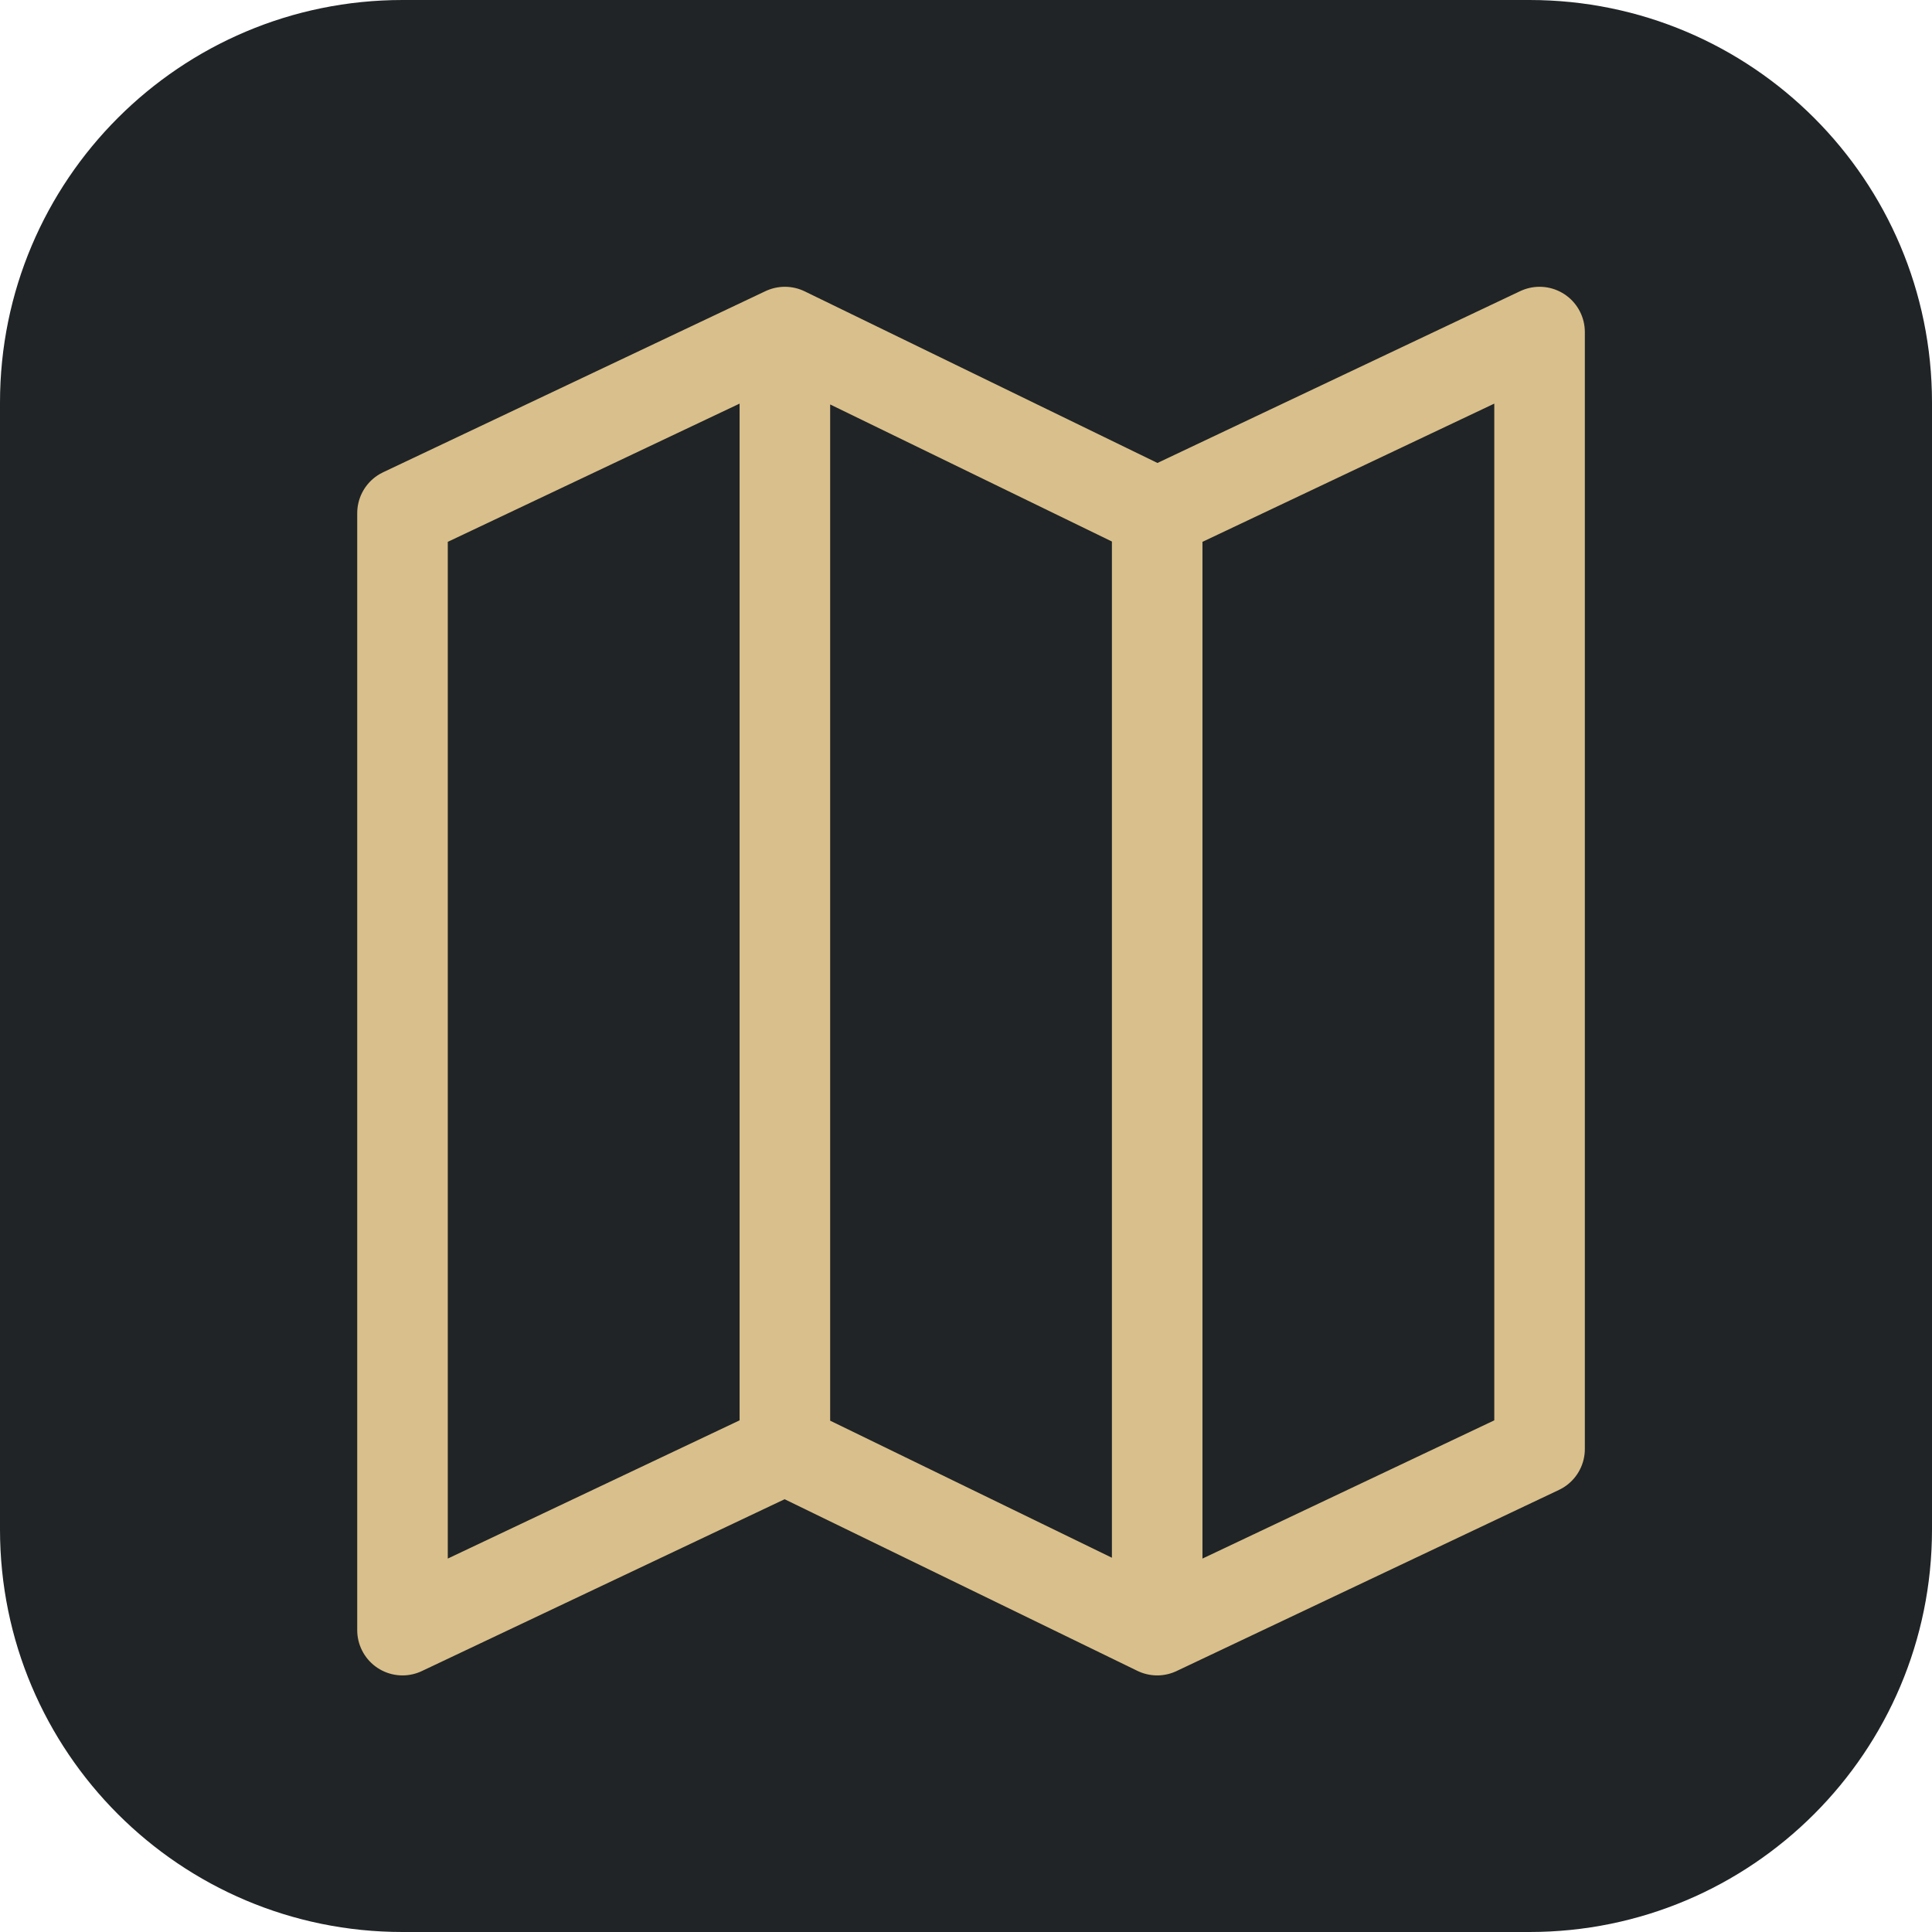
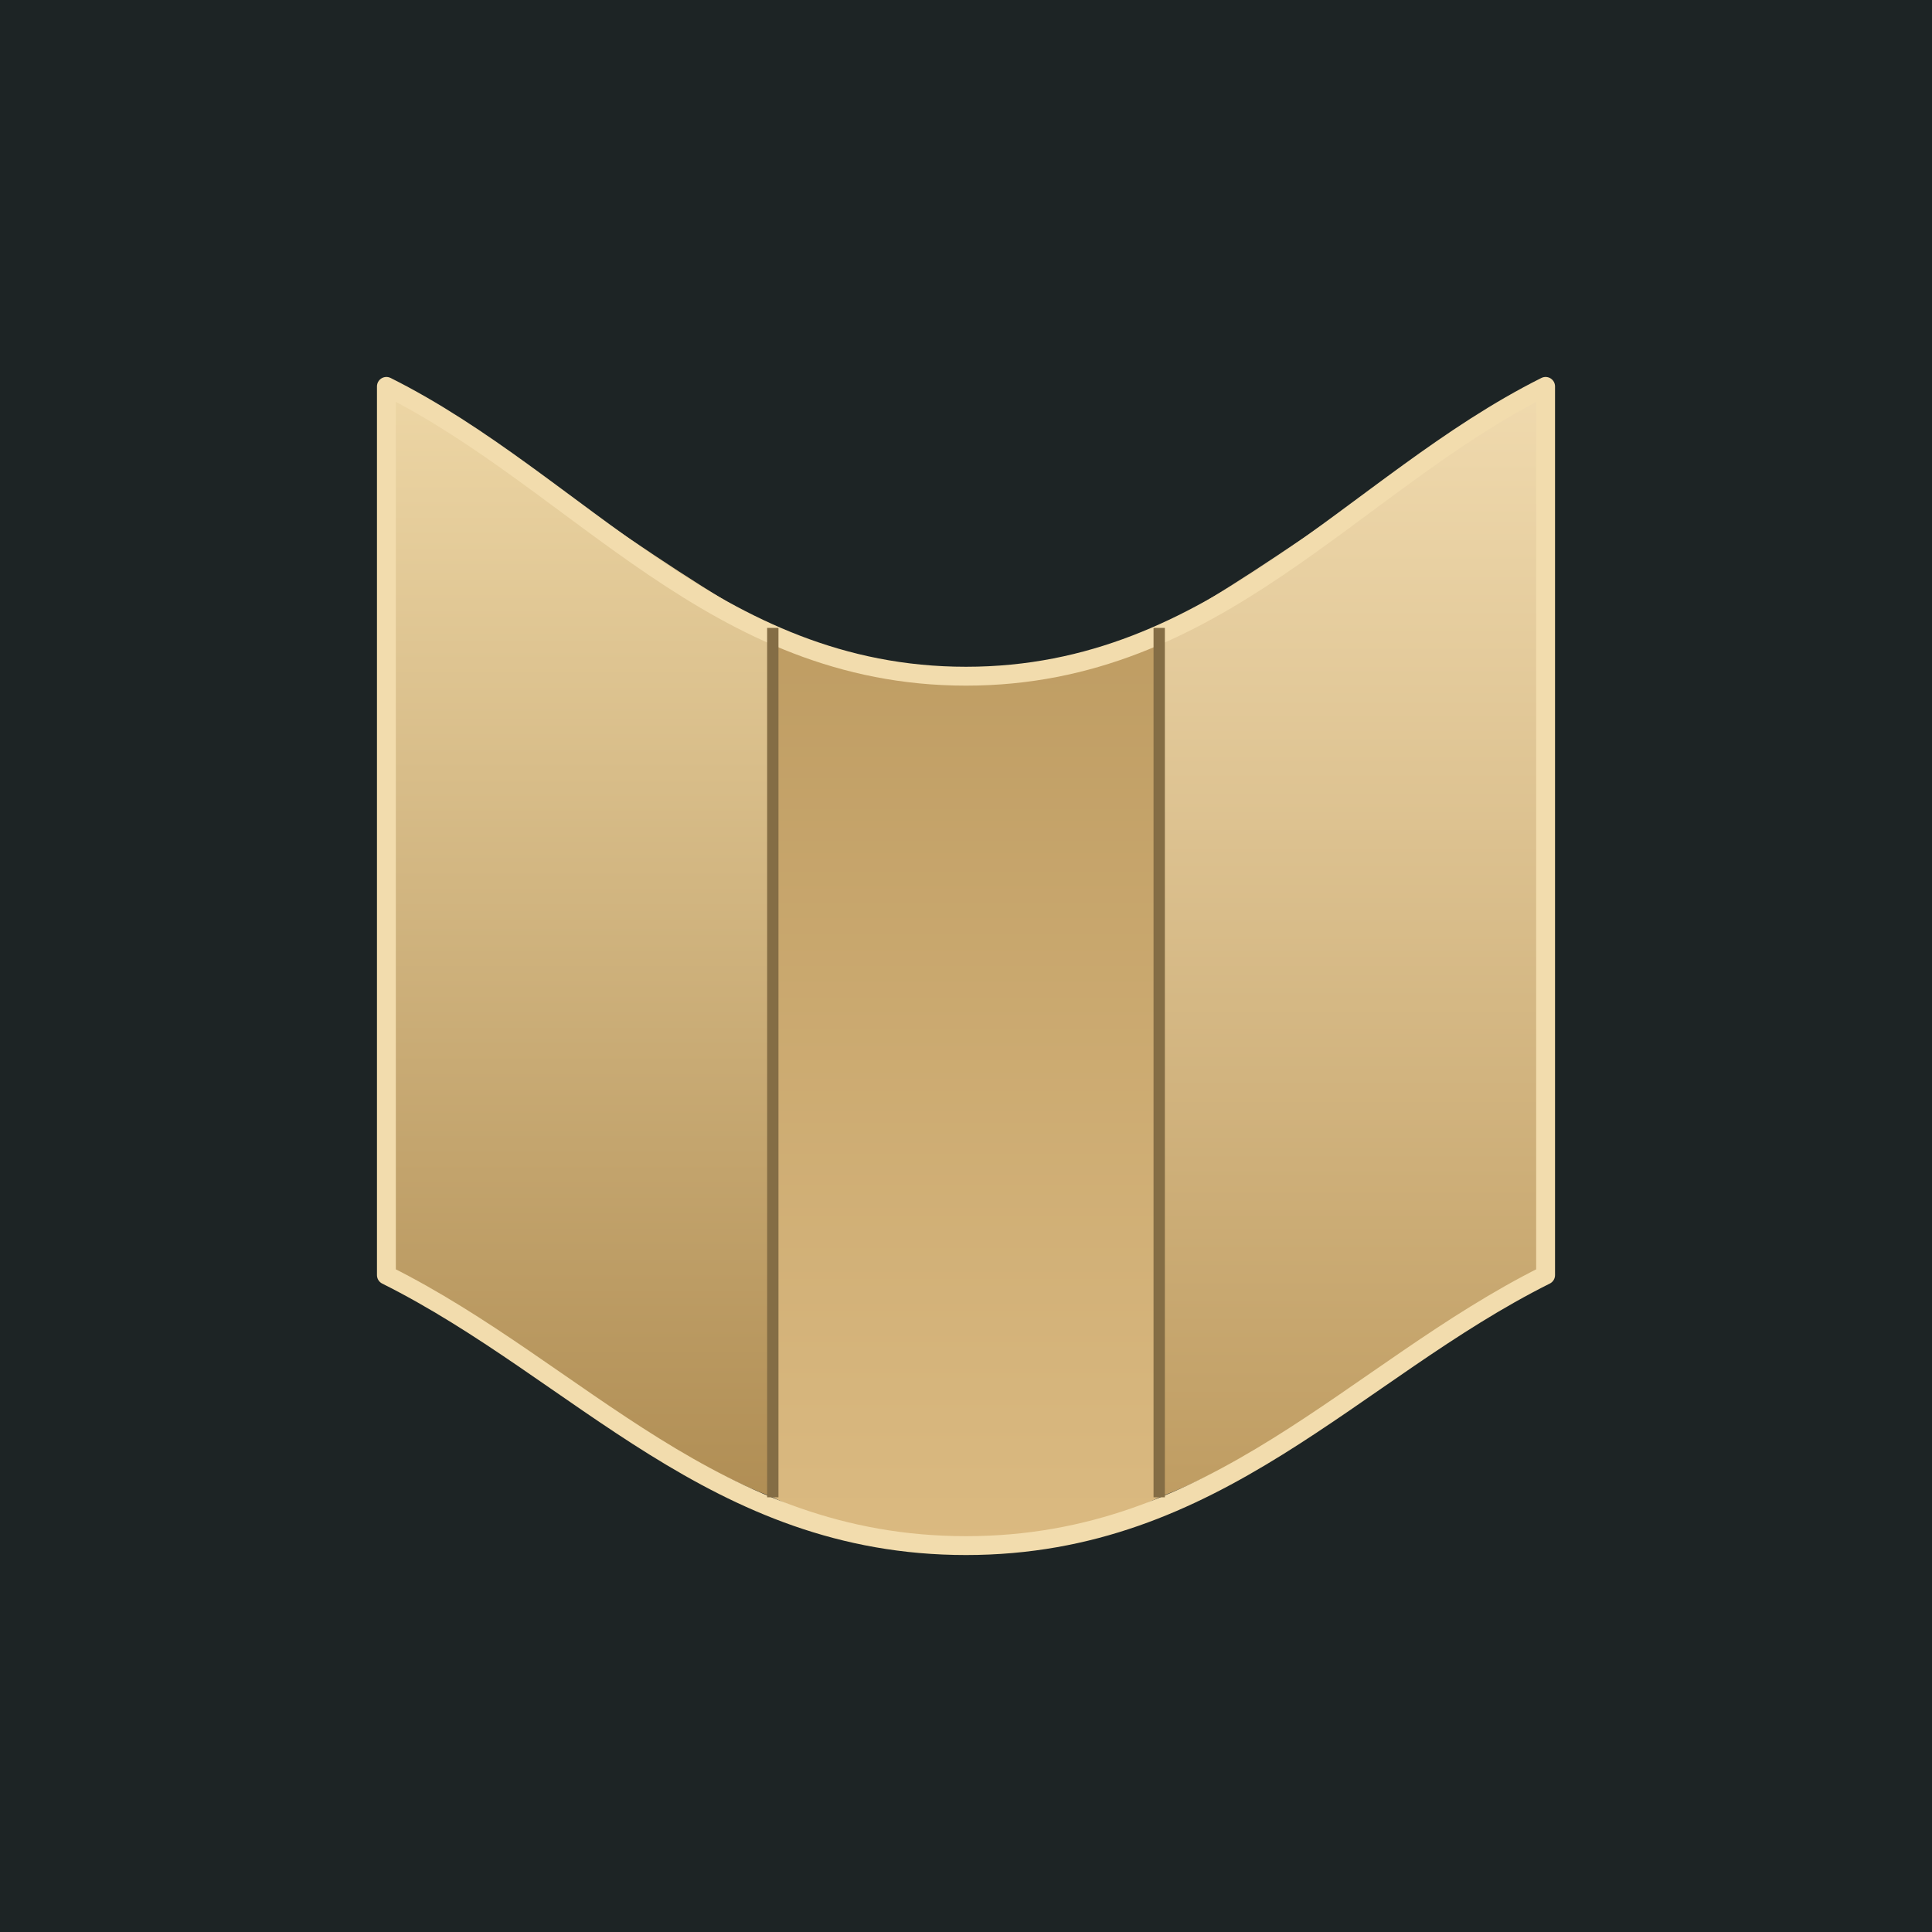
- <svg xmlns="http://www.w3.org/2000/svg" viewBox="0 0 192 192">
-   <rect width="192" height="192" rx="40" fill="#202426" />
-   <path d="m40 51 38-18 37 18 38-18v111l-38 18-37-18-38 18V51Zm38-18v111m37-93v111" fill="none" stroke="#d9bf8b" stroke-width="9" stroke-linejoin="round" />
+ <svg xmlns="http://www.w3.org/2000/svg" viewBox="0 0 512 512">
+   <defs>
+     <linearGradient id="p0" gradientUnits="userSpaceOnUse" x1="0" y1="102.4" x2="0" y2="409.6">
+       <stop stop-color="#edd6a5" />
+       <stop offset="1" stop-color="#ae8b51" />
+     </linearGradient>
+     <linearGradient id="p1" gradientUnits="userSpaceOnUse" x1="0" y1="102.4" x2="0" y2="409.6">
+       <stop stop-color="#b7955b" />
+       <stop offset="1" stop-color="#dbba81" />
+     </linearGradient>
+     <linearGradient id="p2" gradientUnits="userSpaceOnUse" x1="0" y1="102.4" x2="0" y2="409.6">
+       <stop stop-color="#f0daae" />
+       <stop offset="1" stop-color="#bd9a5f" />
+     </linearGradient>
+   </defs>
+   <rect width="512" height="512" fill="#1d2425" />
+   <path d="M102.400 102.400 C138.240 120.320 171.520 148.480 204.800 166.400 L204.800 396.800 C171.520 384.000 138.240 355.840 102.400 337.920 Z" fill="url(#p0)" />
+   <path d="M204.800 166.400 C239.104 183.296 272.896 183.296 307.200 166.400 L307.200 396.800 C272.896 413.696 239.104 413.696 204.800 396.800 Z" fill="url(#p1)" />
+   <path d="M307.200 166.400 C340.480 148.480 373.760 120.320 409.600 102.400 L409.600 337.920 C373.760 355.840 340.480 384.000 307.200 396.800 Z" fill="url(#p2)" />
+   <path d="M102.400 102.400 C153.600 128.000 189.440 179.200 256.000 179.200 C322.560 179.200 358.400 128.000 409.600 102.400 L409.600 337.920 C358.400 363.520 322.560 409.600 256.000 409.600 C189.440 409.600 153.600 363.520 102.400 337.920 Z" fill="none" stroke="#f2dcad" stroke-width="5" stroke-linejoin="round" />
+   <path d="M204.800 166.400 L204.800 396.800" fill="none" stroke="#846d45" stroke-width="3" />
+   <path d="M307.200 166.400 L307.200 396.800" fill="none" stroke="#846d45" stroke-width="3" />
</svg>
